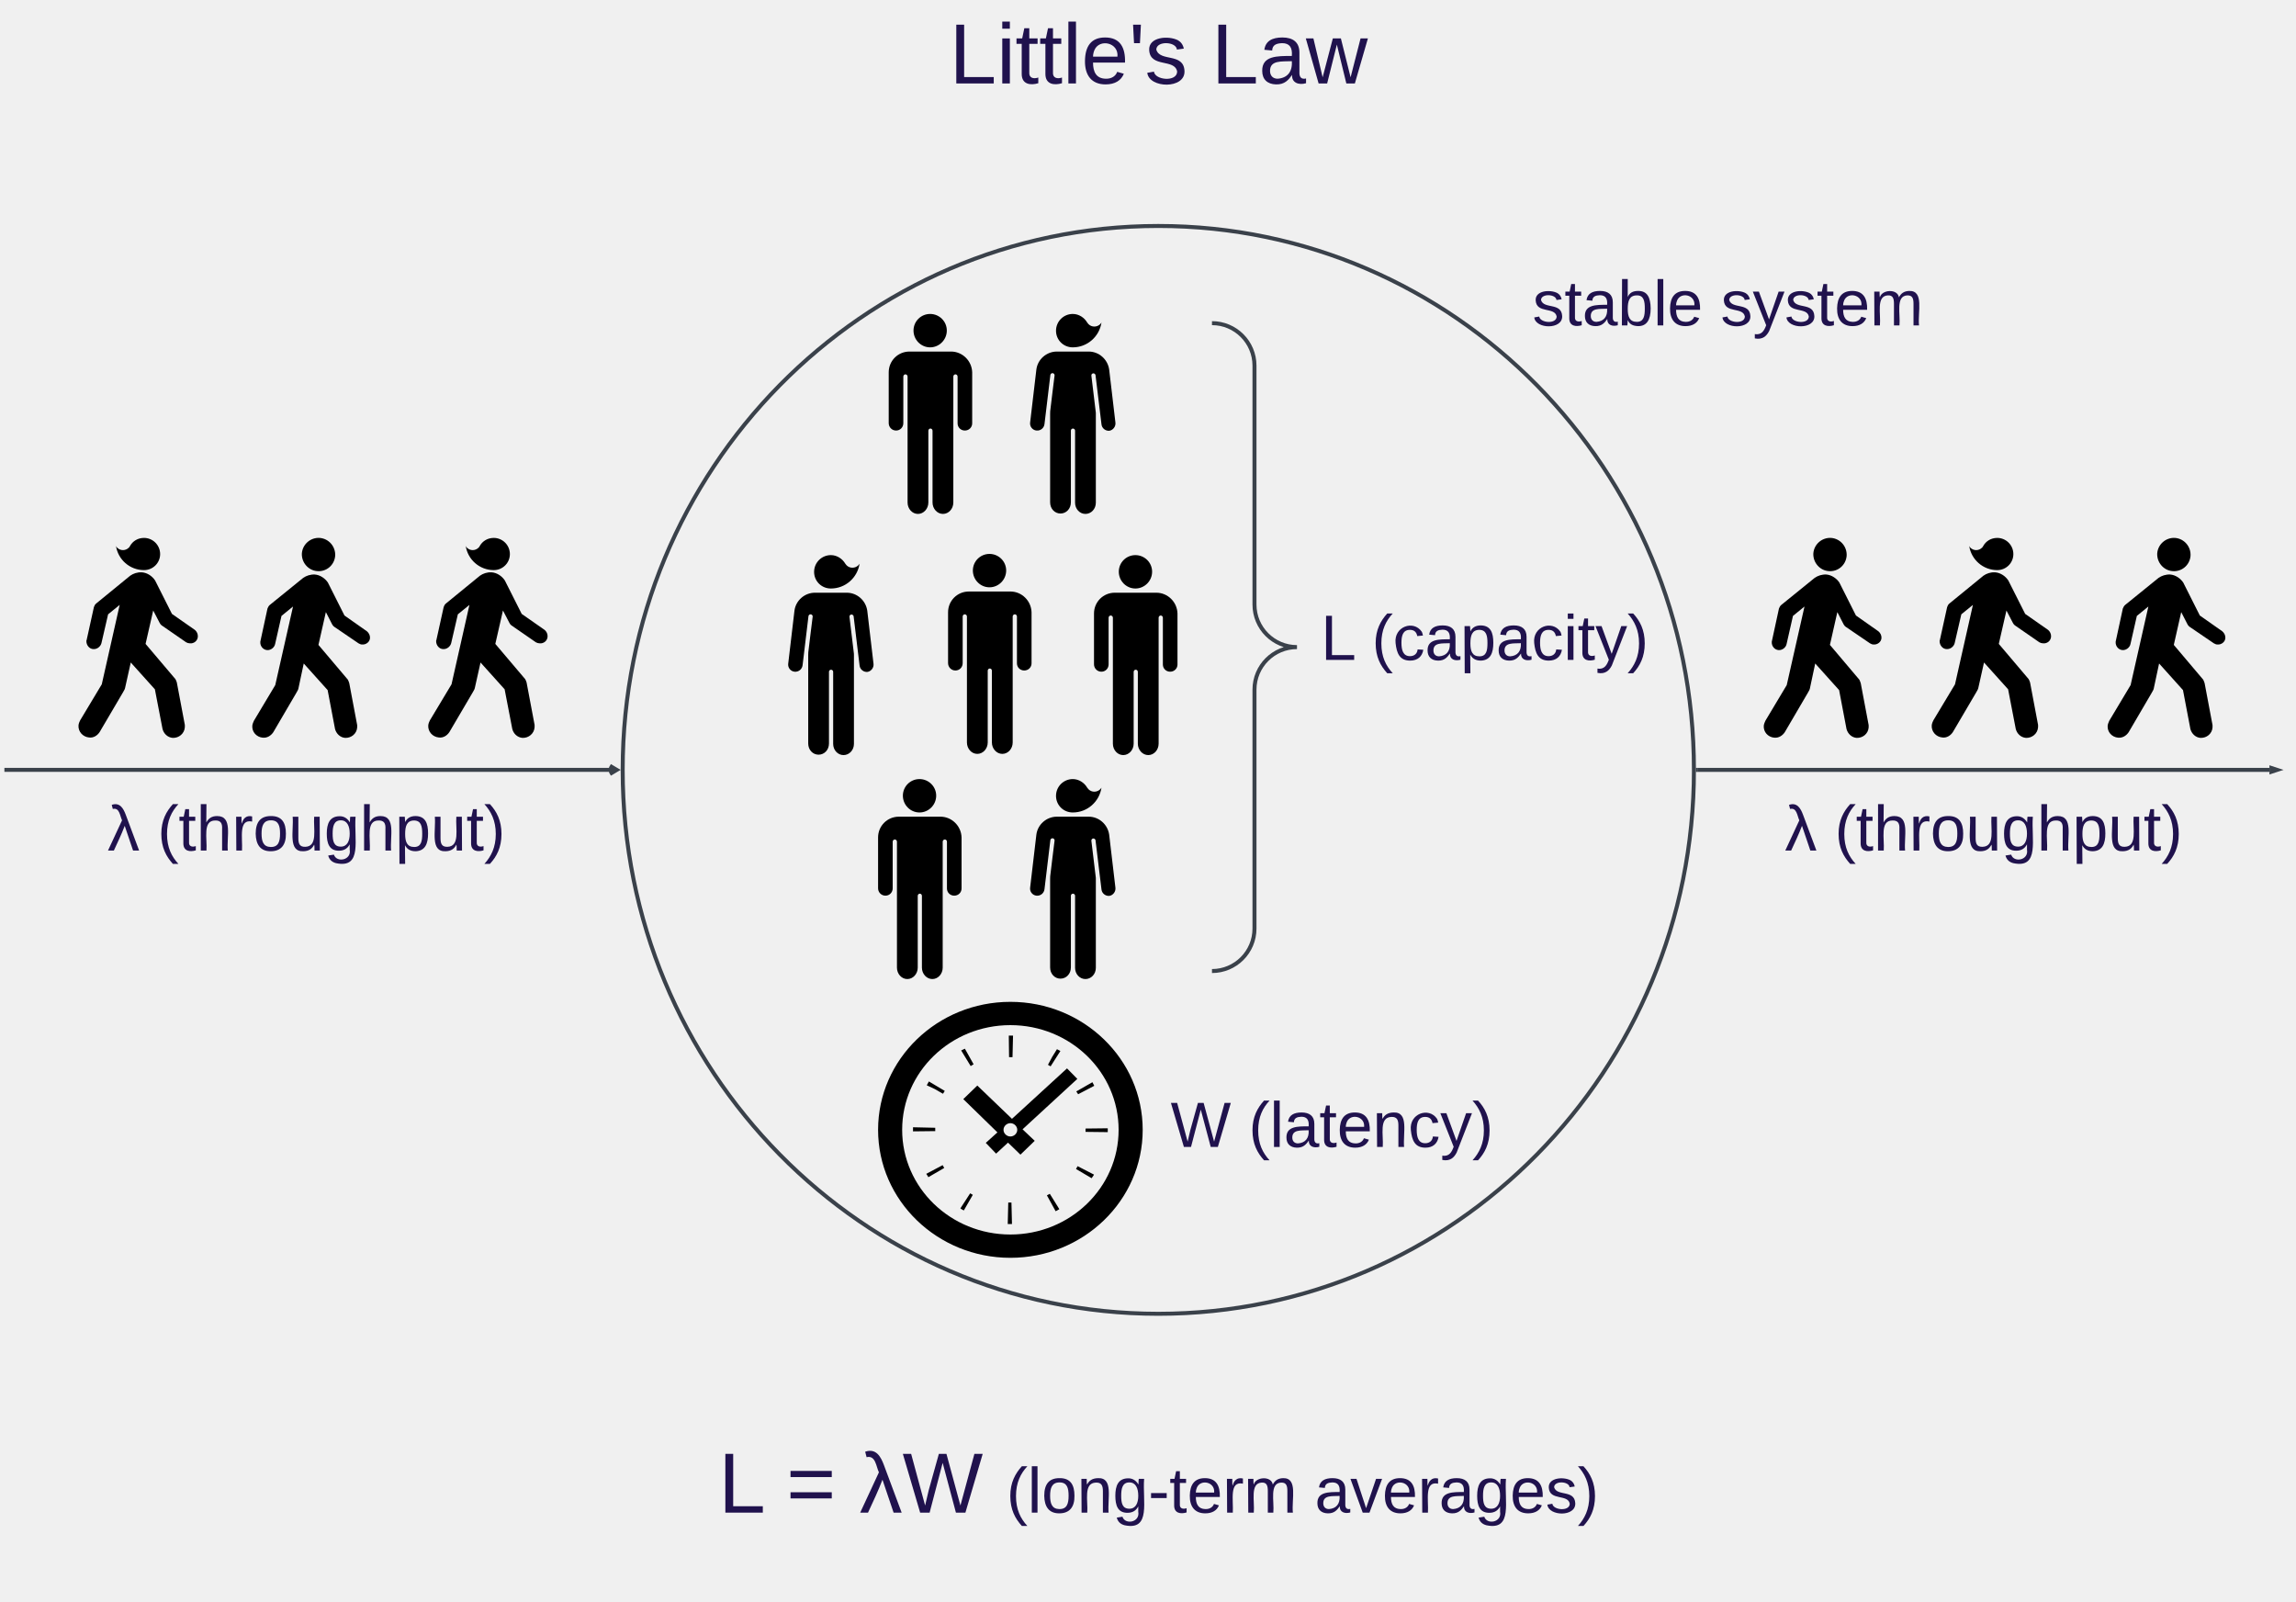
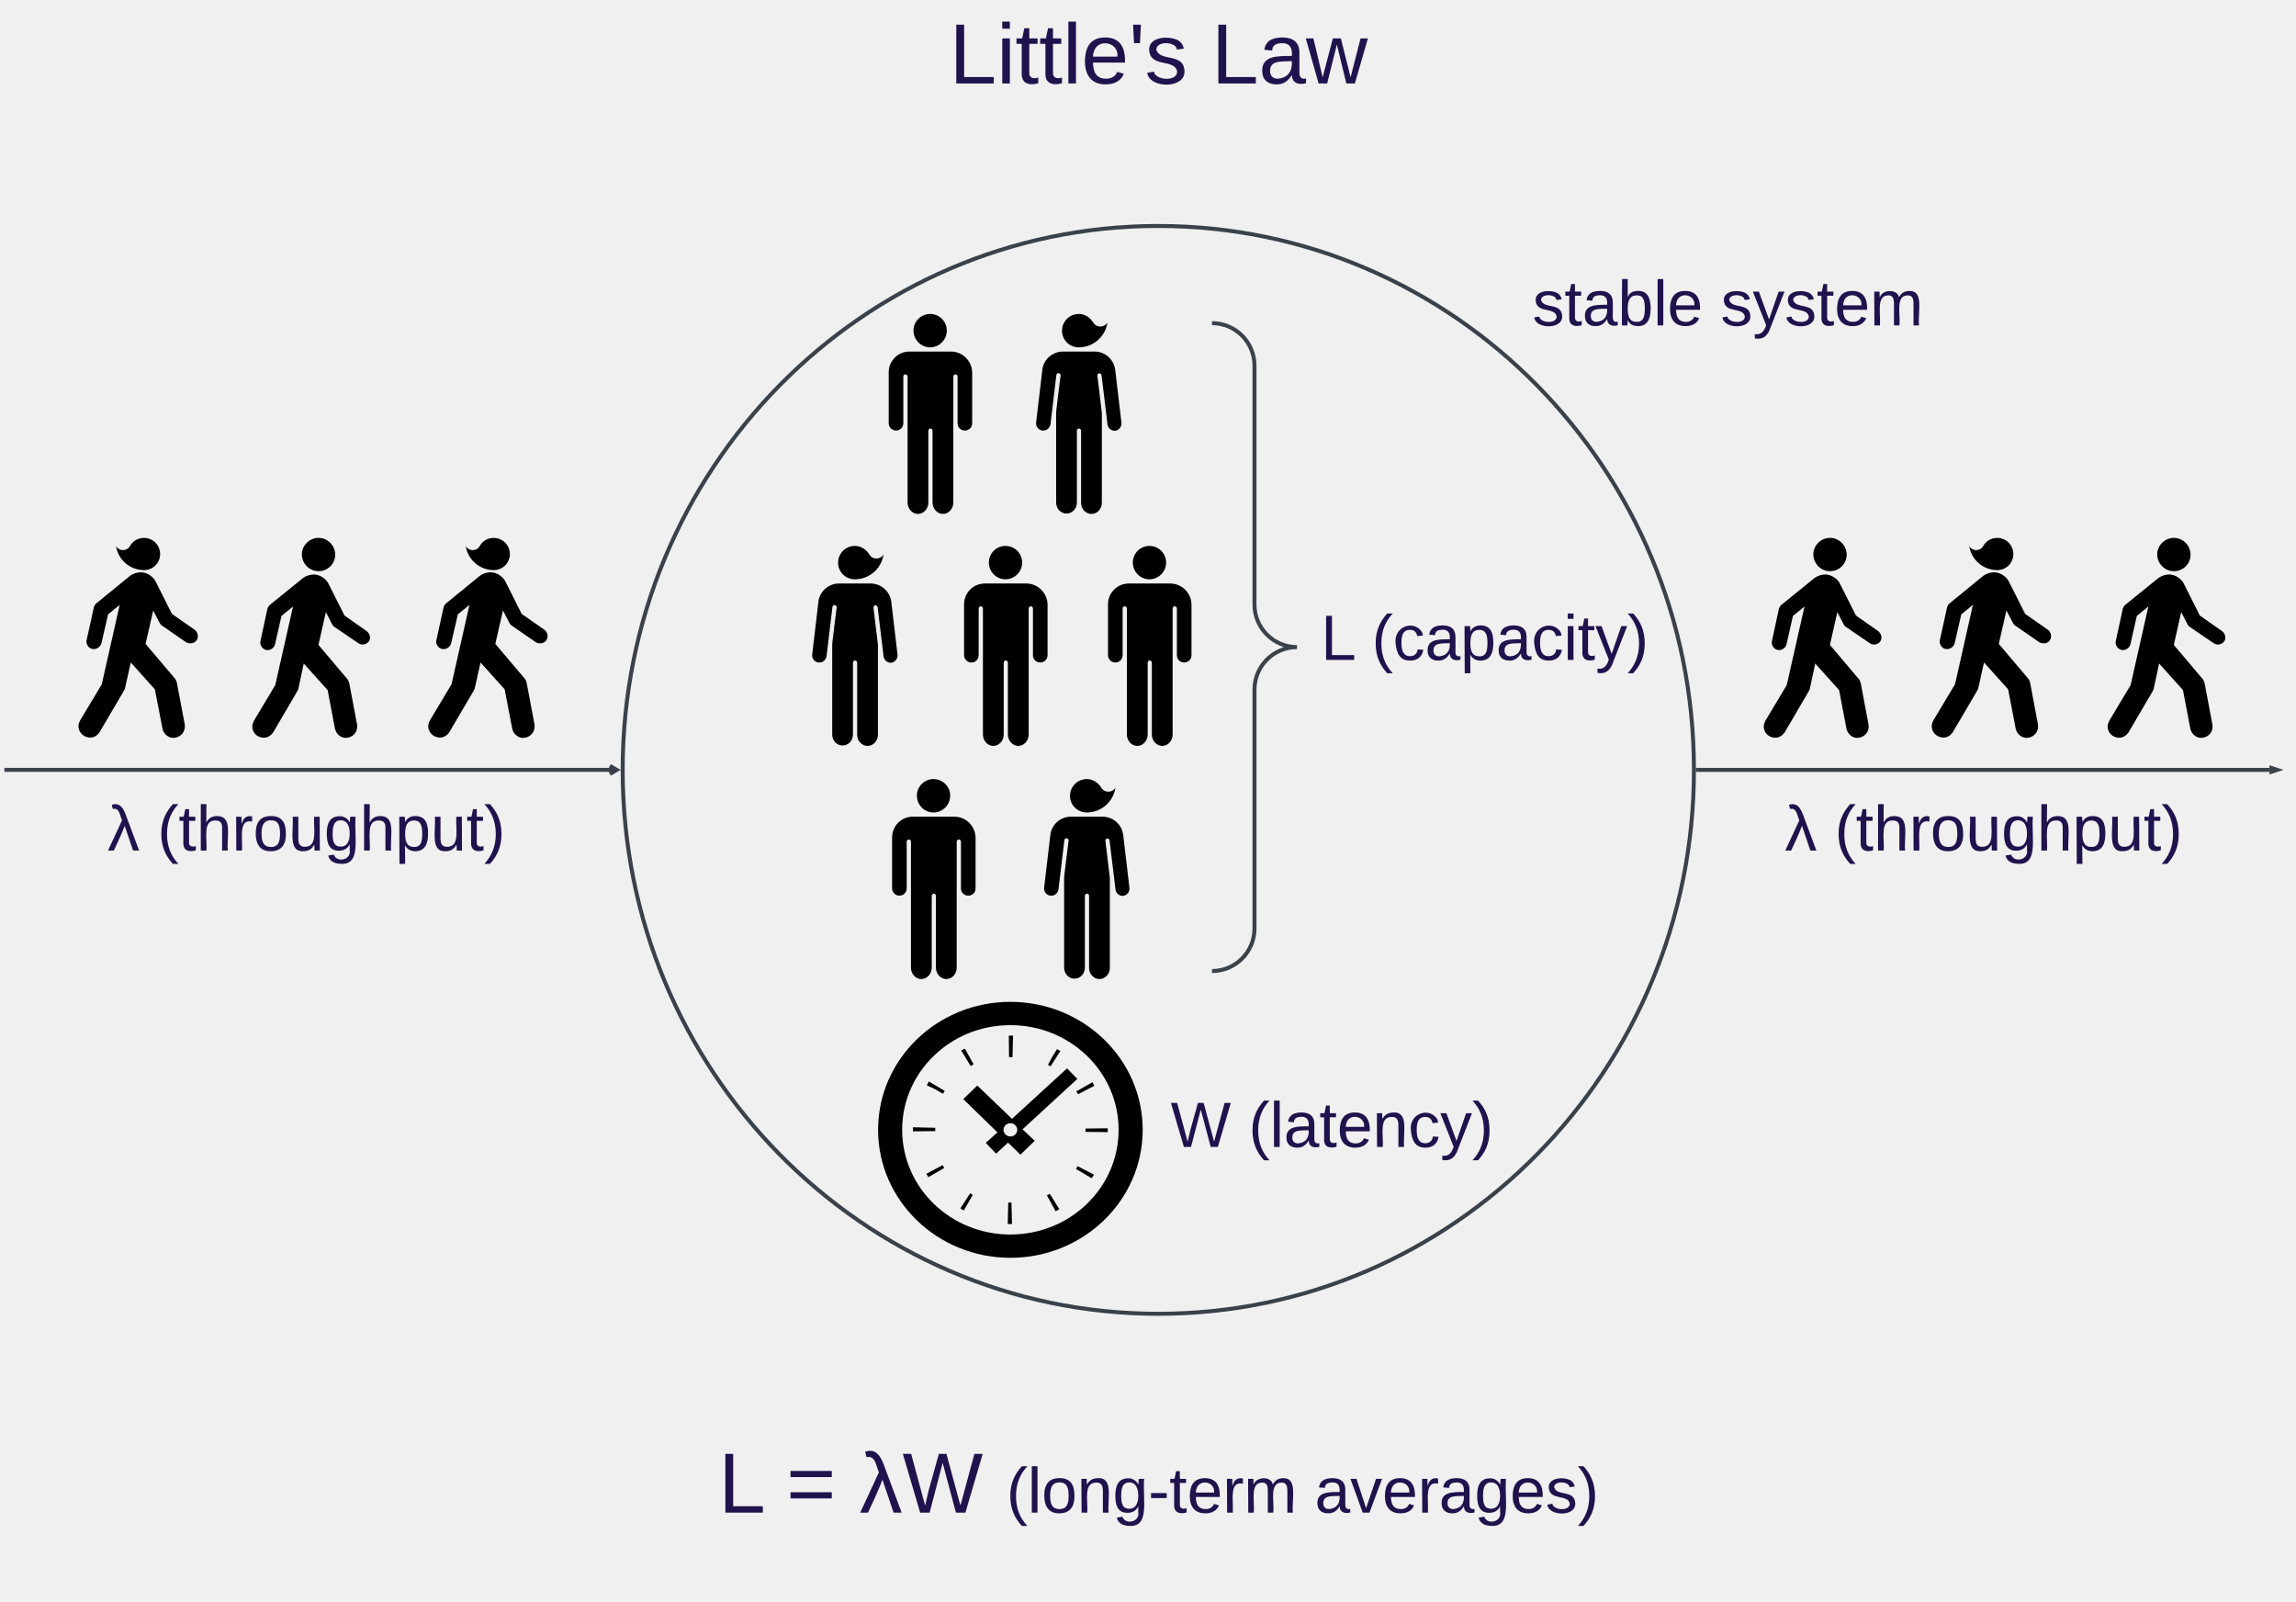
<svg xmlns="http://www.w3.org/2000/svg" xmlns:ns1="lucid" xmlns:xlink="http://www.w3.org/1999/xlink" width="5742" height="4004">
  <g transform="translate(67051 48565)" ns1:page-tab-id="0_0">
    <path d="M-62814.66-46640c0 750.72-600.1 1360-1339.55 1360-739.44 0-1339.56-609.28-1339.56-1360s600.12-1360 1339.55-1360c739.42 0 1339.54 609.28 1339.54 1360z" stroke="#3a414a" stroke-width="10" fill-opacity="0" />
-     <path d="M-64576.45-47180c22.97 0 41.76 18.5 41.76 41.5s-18.78 42-41.75 42c-22.96 0-41.54-19-41.54-42s18.6-41.5 41.55-41.5zm52.4 94H-64628c-28.83 0-52 23-52 52v127c0 10 7.93 18.5 18.37 18.5 10.23 0 18.17-8 18.17-18.5v-116.5c0-3 2.5-5.5 5.2-5.5 2.94 0 5.44 2.5 5.44 5.5v315c0 15.5 11.5 28.5 25.9 28.5 14.4 0 26.1-13 26.1-28.5v-179.5c0-3 2.28-5.5 5.2-5.5 2.93 0 5.23 2.5 5.23 5.5v179.5c0 15.5 11.7 28.5 26.1 28.5 14.4 0 25.9-13 25.9-28.5v-315c0-3 2.5-5.5 5.42-5.5 2.7 0 5.22 2.5 5.22 5.5v117c0 10 7.93 18 18.16 18 10.44 0 18.37-8 18.37-18v-127.5c-.83-29-24.63-52-52.82-52zM-64724.9-47780c22.97 0 41.76 18.5 41.76 41.5s-18.8 42-41.75 42c-22.96 0-41.54-19-41.54-42s18.58-41.5 41.55-41.5zm52.4 94h-103.96c-28.8 0-51.98 23-51.98 52v127c0 10 7.93 18.5 18.37 18.5 10.23 0 18.16-8 18.16-18.5v-116.5c0-3 2.5-5.5 5.2-5.5 2.93 0 5.44 2.5 5.44 5.5v315c0 15.5 11.48 28.5 25.9 28.5 14.4 0 26.08-13 26.08-28.5v-179.5c0-3 2.3-5.5 5.22-5.5 2.93 0 5.22 2.5 5.22 5.5v179.5c0 15.5 11.7 28.5 26.1 28.5 14.4 0 25.9-13 25.9-28.5v-315c0-3 2.5-5.5 5.4-5.5 2.73 0 5.23 2.5 5.23 5.5v117c0 10 7.93 18 18.16 18 10.44 0 18.37-8 18.37-18v-127.5c-.83-29-24.64-52-52.82-52zM-64211.47-47177c22.96 0 41.75 18.5 41.75 41.5s-18.8 42-41.75 42c-22.97 0-41.55-19-41.55-42s18.58-41.5 41.55-41.5zm52.4 94h-103.97c-28.8 0-52 23-52 52v127c0 10 7.95 18.5 18.4 18.5 10.22 0 18.15-8 18.15-18.5v-116.5c0-3 2.5-5.5 5.23-5.5 2.92 0 5.43 2.5 5.43 5.5v315c0 15.5 11.48 28.5 25.88 28.5 14.4 0 26.1-13 26.1-28.5v-179.5c0-3 2.3-5.5 5.22-5.5s5.22 2.5 5.22 5.5v179.5c0 15.5 11.7 28.5 26.1 28.5 14.4 0 25.88-13 25.88-28.5v-315c0-3 2.5-5.5 5.43-5.5 2.7 0 5.2 2.5 5.2 5.5v117c0 10 7.94 18 18.18 18 10.43 0 18.37-8 18.37-18v-127.5c-.84-29-24.64-52-52.82-52z" stroke="#000" stroke-opacity="0" stroke-width="2.03" />
+     <path d="M-64536.45-47200c22.97 0 41.76 18.5 41.76 41.5s-18.78 42-41.75 42c-22.96 0-41.54-19-41.54-42s18.6-41.5 41.55-41.5zm52.4 94H-64588c-28.83 0-52 23-52 52v127c0 10 7.93 18.5 18.37 18.5 10.23 0 18.17-8 18.17-18.5v-116.5c0-3 2.5-5.5 5.2-5.5 2.94 0 5.44 2.5 5.44 5.5v315c0 15.5 11.5 28.5 25.9 28.5 14.4 0 26.1-13 26.1-28.5v-179.5c0-3 2.28-5.5 5.2-5.5 2.93 0 5.23 2.5 5.23 5.5v179.5c0 15.5 11.7 28.5 26.1 28.5 14.4 0 25.9-13 25.9-28.5v-315c0-3 2.5-5.5 5.42-5.5 2.7 0 5.22 2.5 5.22 5.5v117c0 10 7.93 18 18.16 18 10.44 0 18.37-8 18.37-18v-127.5c-.83-29-24.63-52-52.82-52zM-64724.9-47780c22.97 0 41.76 18.5 41.76 41.5s-18.8 42-41.75 42c-22.96 0-41.54-19-41.54-42s18.58-41.5 41.55-41.5zm52.4 94h-103.96c-28.8 0-51.98 23-51.98 52v127c0 10 7.93 18.5 18.37 18.5 10.23 0 18.16-8 18.16-18.5v-116.5c0-3 2.5-5.5 5.2-5.5 2.93 0 5.44 2.5 5.44 5.5v315c0 15.5 11.48 28.5 25.9 28.5 14.4 0 26.08-13 26.08-28.5v-179.5c0-3 2.3-5.5 5.22-5.5 2.93 0 5.22 2.5 5.22 5.5v179.5c0 15.5 11.7 28.5 26.1 28.5 14.4 0 25.9-13 25.9-28.5v-315c0-3 2.5-5.5 5.4-5.5 2.73 0 5.23 2.5 5.23 5.5v117c0 10 7.93 18 18.16 18 10.44 0 18.37-8 18.37-18v-127.5c-.83-29-24.64-52-52.82-52zM-64176.45-47200c22.97 0 41.76 18.5 41.76 41.5s-18.78 42-41.75 42c-22.96 0-41.54-19-41.54-42s18.6-41.5 41.55-41.5zm52.4 94H-64228c-28.83 0-52 23-52 52v127c0 10 7.93 18.5 18.37 18.5 10.23 0 18.17-8 18.17-18.5v-116.5c0-3 2.5-5.5 5.2-5.5 2.94 0 5.44 2.5 5.44 5.5v315c0 15.5 11.5 28.5 25.9 28.5 14.4 0 26.1-13 26.1-28.5v-179.5c0-3 2.28-5.5 5.2-5.5 2.93 0 5.23 2.5 5.23 5.5v179.5c0 15.5 11.7 28.5 26.1 28.5 14.4 0 25.9-13 25.9-28.5v-315c0-3 2.5-5.5 5.42-5.5 2.7 0 5.22 2.5 5.22 5.5v117c0 10 7.93 18 18.16 18 10.44 0 18.37-8 18.37-18v-127.5c-.83-29-24.63-52-52.82-52z" stroke="#000" stroke-opacity="0" stroke-width="2.03" />
    <path d="M-62804.66-46640h1429.2" stroke="#3a414a" stroke-width="10" fill="none" />
    <path d="M-62804.53-46635h-5.23l.1-4.97-.05-5.03h5.17z" stroke="#3a414a" stroke-width=".05" fill="#3a414a" />
    <path d="M-61356.18-46640l-14.27 4.64v-9.28z" stroke="#3a414a" stroke-width="10" fill="#3a414a" />
    <path d="M-65507.85-46640H-67035M-65525.8-46629.82l17.22-10.18-17.2-10.18M-67034.87-46640h-5.13" stroke="#3a414a" stroke-width="10" fill="none" />
-     <path d="M-64751.47-46617c22.96 0 41.75 18.5 41.75 41.5s-18.8 42-41.75 42c-22.97 0-41.55-19-41.55-42s18.58-41.5 41.55-41.5zm52.4 94h-103.97c-28.8 0-52 23-52 52v127c0 10 7.95 18.5 18.4 18.5 10.22 0 18.15-8 18.15-18.5v-116.5c0-3 2.5-5.5 5.23-5.5 2.92 0 5.43 2.5 5.43 5.5v315c0 15.5 11.48 28.5 25.88 28.5 14.4 0 26.1-13 26.1-28.5v-179.5c0-3 2.3-5.5 5.22-5.5s5.22 2.5 5.22 5.5v179.5c0 15.5 11.7 28.5 26.1 28.5 14.4 0 25.88-13 25.88-28.5v-315c0-3 2.5-5.5 5.43-5.5 2.7 0 5.2 2.5 5.2 5.5v117c0 10 7.94 18 18.18 18 10.43 0 18.37-8 18.37-18v-127.5c-.84-29-24.64-52-52.82-52z" stroke="#000" stroke-opacity="0" stroke-width="2.03" />
+     <path d="M-64716.45-46617c22.97 0 41.76 18.5 41.76 41.5s-18.78 42-41.75 42c-22.96 0-41.54-19-41.54-42s18.6-41.5 41.55-41.5zm52.4 94H-64768c-28.83 0-52 23-52 52v127c0 10 7.93 18.5 18.37 18.5 10.23 0 18.17-8 18.17-18.5v-116.5c0-3 2.5-5.5 5.2-5.5 2.94 0 5.44 2.5 5.44 5.5v315c0 15.5 11.5 28.5 25.9 28.5 14.4 0 26.1-13 26.1-28.5v-179.5c0-3 2.28-5.5 5.2-5.5 2.93 0 5.23 2.5 5.23 5.5v179.5c0 15.5 11.7 28.5 26.1 28.5 14.4 0 25.9-13 25.9-28.5v-315c0-3 2.5-5.5 5.42-5.5 2.7 0 5.22 2.5 5.22 5.5v117c0 10 7.93 18 18.16 18 10.44 0 18.37-8 18.37-18v-127.5c-.83-29-24.63-52-52.82-52z" stroke="#000" stroke-opacity="0" stroke-width="2.03" />
    <path d="M-64020-47751a6 6 0 0 1 6-6h1156.44a6 6 0 0 1 6 6v1608a6 6 0 0 1-6 6H-64014a6 6 0 0 1-6-6z" fill="none" />
    <path d="M-64020-46137c58.7 0 106.3-47.6 106.3-106.3v-597.4c0-58.7 47.6-106.3 106.3-106.3-58.7 0-106.3-47.6-106.3-106.3v-597.4c0-58.7-47.6-106.3-106.3-106.3" stroke="#3a414a" stroke-width="10" fill="none" />
    <use xlink:href="#a" transform="matrix(1,0,0,1,-63792.392,-47752) translate(0 837)" />
    <use xlink:href="#b" transform="matrix(1,0,0,1,-63792.392,-47752) translate(44.44444 837)" />
    <use xlink:href="#c" transform="matrix(1,0,0,1,-63792.392,-47752) translate(172 837)" />
    <path d="M-66874.66-46701a6 6 0 0 1 6-6h1168a6 6 0 0 1 6 6v455a6 6 0 0 1-6 6h-1168a6 6 0 0 1-6-6z" stroke="#000" stroke-opacity="0" stroke-width="10" fill="#fff" fill-opacity="0" />
    <use xlink:href="#d" transform="matrix(1,0,0,1,-66869.657,-46702) translate(87.88889 263.6719)" />
    <use xlink:href="#e" transform="matrix(1,0,0,1,-66869.657,-46702) translate(212.3333 263.6719)" />
    <path d="M-66257.52-47137c22.37 2 42.68-14.5 44.74-38 1.47-22.5-15-43-38.56-45-22.37-1.5-42.68 15-44.74 38.5-1.18 23 16.2 43 38.56 44.5m-35.32 17c7.94-5.5 17.95-9 29.14-8.5 13.54 1 25.9 10 32.67 20l41.5 82.5 56.22 39.5c4.7 4 7.94 10 7.65 16.5-.3 10-10 17.5-20.3 16.5-2.66 0-5.9-1.5-8.55-3l-60.93-41.5c-1.77-1.5-3.83-3.5-4.7-5.5l-15.9-31-18.55 82 73.6 87c1.46 3 2.64 6 3.52 9l19.72 104.5v6c-1.17 15.5-14.42 26.5-30.02 26-12.66-1-22.08-10.5-25.3-22l-18.56-97.5-59.75-66.5-13.54 63.5c-.6 3-4.72 9-5.9 11.5l-56.8 97c-5.9 8.5-15.02 14.5-26.2 13.5-15.9-1.5-27.38-14.5-26.2-30 .6-5 2.65-9 4.12-12.5l53.28-89 44.44-196.5-28.84 23.5-15.9 70c-1.47 8.5-10.3 16-19.72 15.5-10.3-.5-17.95-10-17.36-20 0-.5 0-2 .3-2.5l17.65-81.5c1.47-3.5 2.94-6.5 5.9-9l83.3-67.5zM-62477.52-47137c22.37 2 42.68-14.5 44.74-38 1.47-22.5-15-43-38.56-45-22.37-1.5-42.68 15-44.74 38.5-1.18 23 16.2 43 38.56 44.5m-35.32 17c7.94-5.5 17.95-9 29.14-8.5 13.54 1 25.9 10 32.67 20l41.5 82.5 56.22 39.5c4.7 4 7.94 10 7.65 16.5-.3 10-10 17.5-20.3 16.5-2.66 0-5.9-1.5-8.55-3l-60.93-41.5c-1.76-1.5-3.82-3.5-4.7-5.5l-15.9-31-18.55 82 73.6 87c1.46 3 2.64 6 3.52 9l19.72 104.5v6c-1.17 15.5-14.42 26.5-30.02 26-12.66-1-22.08-10.5-25.3-22l-18.56-97.5-59.75-66.5-13.54 63.5c-.6 3-4.72 9-5.9 11.5l-56.8 97c-5.9 8.5-15.02 14.5-26.2 13.5-15.9-1.5-27.38-14.5-26.2-30 .6-5 2.65-9 4.12-12.5l53.28-89 44.44-196.5-28.84 23.5-15.9 70c-1.47 8.5-10.3 16-19.72 15.5-10.3-.5-17.95-10-17.36-20 0-.5 0-2 .3-2.5l17.65-81.5c1.47-3.5 2.94-6.5 5.9-9l83.3-67.5zM-61617.52-47137c22.37 2 42.68-14.5 44.74-38 1.47-22.5-15-43-38.56-45-22.37-1.5-42.68 15-44.74 38.5-1.18 23 16.2 43 38.56 44.5m-35.32 17c7.94-5.5 17.95-9 29.14-8.5 13.54 1 25.9 10 32.67 20l41.5 82.5 56.22 39.5c4.7 4 7.94 10 7.65 16.5-.3 10-10 17.5-20.3 16.5-2.66 0-5.9-1.5-8.55-3l-60.93-41.5c-1.76-1.5-3.82-3.5-4.7-5.5l-15.9-31-18.55 82 73.6 87c1.46 3 2.64 6 3.52 9l19.72 104.5v6c-1.17 15.5-14.42 26.5-30.02 26-12.66-1-22.08-10.5-25.3-22l-18.56-97.5-59.75-66.5-13.54 63.5c-.6 3-4.72 9-5.9 11.5l-56.8 97c-5.9 8.5-15.02 14.5-26.2 13.5-15.9-1.5-27.38-14.5-26.2-30 .6-5 2.65-9 4.12-12.5l53.28-89 44.44-196.5-28.84 23.5-15.9 70c-1.47 8.5-10.3 16-19.72 15.5-10.3-.5-17.95-10-17.36-20 0-.5 0-2 .3-2.5l17.65-81.5c1.47-3.5 2.94-6.5 5.9-9l83.3-67.5z" stroke="#000" stroke-opacity="0" stroke-width="2.02" />
    <path d="M-66725.43-47125.5c7.76-5.5 17.9-9 28.95-8.5 14.33 1 26.57 10 33.43 20.5l42.08 83.5 57.3 40c4.78 4 7.76 10 7.47 16.5-.3 10.5-9.85 18.5-20.6 17-2.68 0-5.97-1-8.65-2.5l-61.48-42.5c-1.8-1.5-3.6-3.5-4.78-6l-16.13-31-19.1 83.5 74.62 88c1.48 2.5 2.67 5.5 3.57 8.5l20 106v6c-1.2 16-14.93 27-30.15 26.5-12.83-1-22.68-10.5-25.67-22.5l-19.1-99-60.3-67-14.3 64c-.3 3-4.8 9.5-5.68 11.5l-57.9 98.5c-5.67 8.5-15.22 15-26.26 13.5-16.1-1.5-27.75-15-26.56-30.5.6-5 2.4-9 4.18-12.5l54.02-90 44.77-198.5-28.94 23.5-16.42 71c-1.5 8.5-10.14 16.5-20 16-10.14 0-18.2-9.5-17.9-20.5 0 0 0-1.5.6-2l18.2-82.5c1.2-3.5 2.7-6.5 5.67-9l85.07-69.5zM-66760.94-47200c5.07 34 34.32 60.5 70.13 60.5 22.38 0 40.3-18 40.3-40 0-22.5-18.22-40.5-40.3-40.5-15.53 0-28.36 8-35.22 20.5-.6 1.5-1.8 3-3 4-8.05 8-20.88 8-28.94 0-1.5-1.5-2.4-3-2.98-4.5zM-62090.77-47125.5c7.76-5.5 17.9-9 28.95-8.5 14.33 1 26.56 10 33.43 20.5l42.1 83.5 57.3 40c4.77 4 7.75 10 7.45 16.5-.3 10.5-9.84 18.5-20.6 17-2.68 0-5.96-1-8.64-2.5l-61.48-42.5c-1.8-1.5-3.58-3.5-4.77-6l-16.12-31-19.1 83.5 74.6 88c1.5 2.5 2.7 5.5 3.6 8.5l20 106v6c-1.2 16-14.93 27-30.15 26.5-12.83-1-22.68-10.5-25.67-22.5l-19.1-99-60.28-67-14.32 64c-.3 3-4.78 9.5-5.67 11.5l-57.9 98.5c-5.67 8.5-15.22 15-26.27 13.5-16.1-1.5-27.75-15-26.56-30.5.6-5 2.4-9 4.18-12.5l54.02-90 44.77-198.5-28.95 23.5-16.42 71c-1.5 8.5-10.15 16.5-20 16-10.14 0-18.2-9.5-17.9-20.5 0 0 0-1.5.6-2l18.2-82.5c1.2-3.5 2.7-6.5 5.67-9l85.06-69.5zM-62126.3-47200c5.1 34 34.34 60.5 70.15 60.5 22.4 0 40.3-18 40.3-40 0-22.5-18.2-40.5-40.3-40.5-15.52 0-28.35 8-35.22 20.5-.6 1.5-1.8 3-2.98 4-8.06 8-20.9 8-28.95 0-1.5-1.5-2.4-3-3-4.5z" stroke="#000" stroke-opacity="0" stroke-width="3.95" />
-     <path d="M-64299.54-47754.5c-8.12 8-21.37 8-29.28 0-1.3-1.5-2.35-3-3.2-4-7.28-12.5-20.96-21.5-36.13-21.5-22.87 0-41.9 18.5-41.9 42 0 23 18.4 41.5 41.9 41.5 36.55 0 66.47-27 71.82-62-.86 1.5-2.14 2.5-3.2 4zm38.05 246l-15.6-132.5c-3.63-25.5-25.43-45-51.3-45h-79.5c-25.87 0-48.1 19.5-51.3 45l-15.6 132.5c-1.3 10 5.97 19 15.8 20 10.05 1 18.82-6 20.1-16l14.75-123c.42-2.5 2.56-4.5 5.34-4.5 2.77 0 5.12 2.5 5.12 5v1s-10.9 87-10.9 89c-.2 2.5-.2 4.5-.2 6.5v221.5c0 16 11.53 28 25.85 28 14.53 0 26.07-12 26.07-28v-179.5c0-2.5 2.36-5 5.14-5 2.77 0 5.34 2.5 5.34 5v180.5c0 15.5 11.54 28 25.86 28 14.54 0 26.08-12.5 26.08-28v-222c0-2 0-4.5-.43-6.5s-10.7-89-10.7-89v-1c0-3 2.37-5 5.14-5 2.36 0 4.5 2 5.13 4l14.97 123.5c1.07 10 10.26 17 19.88 16 8.97-1.5 16.24-10.5 14.96-20.5zM-64299.54-46591.5c-8.12 8-21.37 8-29.28 0-1.3-1.5-2.35-3-3.2-4-7.28-12.5-20.96-21.5-36.13-21.5-22.87 0-41.9 18.5-41.9 42 0 23 18.4 41.5 41.9 41.5 36.55 0 66.47-27 71.82-62-.86 1.5-2.14 2.5-3.2 4zm38.05 246l-15.6-132.5c-3.63-25.5-25.43-45-51.3-45h-79.5c-25.87 0-48.1 19.5-51.3 45l-15.6 132.5c-1.3 10 5.97 19 15.8 20 10.05 1 18.82-6 20.1-16l14.75-123c.42-2.5 2.56-4.5 5.34-4.5 2.77 0 5.12 2.5 5.12 5v1s-10.9 87-10.9 89c-.2 2.5-.2 4.5-.2 6.5v221.5c0 16 11.53 28 25.85 28 14.53 0 26.07-12 26.07-28v-179.5c0-2.5 2.36-5 5.14-5 2.77 0 5.34 2.5 5.34 5v180.5c0 15.5 11.54 28 25.86 28 14.54 0 26.08-12.5 26.08-28v-222c0-2 0-4.5-.43-6.5s-10.7-89-10.7-89v-1c0-3 2.37-5 5.14-5 2.36 0 4.5 2 5.13 4l14.97 123.5c1.07 10 10.26 17 19.88 16 8.97-1.5 16.24-10.5 14.96-20.5zM-64904.5-47151.5c-8.14 8-21.4 8-29.3 0-1.28-1.5-2.35-3-3.2-4-7.27-12.5-20.95-21.5-36.13-21.5-22.87 0-41.9 18.5-41.9 42 0 23 18.4 41.5 41.9 41.5 36.55 0 66.48-27 71.82-62-.86 1.5-2.14 2.5-3.2 4zm38.03 246l-15.6-132.5c-3.63-25.5-25.44-45-51.3-45h-79.5c-25.88 0-48.1 19.5-51.3 45l-15.62 132.5c-1.27 10 6 19 15.83 20 10.05 1 18.8-6 20.1-16l14.74-123c.43-2.5 2.57-4.5 5.35-4.5 2.77 0 5.13 2.5 5.13 5v1s-10.9 87-10.9 89c-.22 2.5-.22 4.5-.22 6.5v221.5c0 16 11.54 28 25.86 28 14.53 0 26.07-12 26.07-28v-179.5c0-2.5 2.35-5 5.13-5s5.34 2.5 5.34 5v180.5c0 15.5 11.55 28 25.87 28 14.54 0 26.08-12.5 26.08-28v-222c0-2 0-4.5-.42-6.5-.43-2-10.7-89-10.7-89v-1c0-3 2.36-5 5.14-5 2.35 0 4.5 2 5.13 4l14.96 123.5c1.06 10 10.25 17 19.87 16 8.98-1.5 16.25-10.5 14.96-20.5z" stroke="#000" stroke-opacity="0" stroke-width="2" />
+     <path d="M-64284.5-47754.5c-8.14 8-21.4 8-29.3 0-1.28-1.5-2.35-3-3.2-4-7.27-12.5-20.95-21.5-36.13-21.5-22.87 0-41.9 18.5-41.9 42 0 23 18.4 41.5 41.9 41.5 36.55 0 66.48-27 71.82-62-.86 1.5-2.14 2.5-3.2 4zm38.03 246l-15.6-132.5c-3.63-25.5-25.44-45-51.3-45h-79.5c-25.88 0-48.1 19.5-51.3 45l-15.62 132.5c-1.27 10 6 19 15.83 20 10.05 1 18.8-6 20.1-16l14.74-123c.43-2.5 2.57-4.5 5.35-4.5 2.77 0 5.13 2.5 5.13 5v1s-10.9 87-10.9 89c-.22 2.5-.22 4.5-.22 6.5v221.5c0 16 11.54 28 25.86 28 14.53 0 26.07-12 26.07-28v-179.5c0-2.5 2.35-5 5.13-5s5.34 2.5 5.34 5v180.5c0 15.5 11.55 28 25.87 28 14.54 0 26.08-12.5 26.08-28v-222c0-2 0-4.5-.42-6.5-.43-2-10.7-89-10.7-89v-1c0-3 2.36-5 5.14-5 2.35 0 4.5 2 5.13 4l14.96 123.5c1.06 10 10.25 17 19.87 16 8.98-1.5 16.25-10.5 14.96-20.5zM-64264.5-46591.5c-8.14 8-21.4 8-29.3 0-1.28-1.5-2.35-3-3.2-4-7.27-12.5-20.95-21.5-36.13-21.5-22.87 0-41.9 18.5-41.9 42 0 23 18.4 41.5 41.9 41.5 36.55 0 66.48-27 71.82-62-.86 1.5-2.14 2.5-3.2 4zm38.03 246l-15.6-132.5c-3.63-25.5-25.44-45-51.3-45h-79.5c-25.88 0-48.1 19.5-51.3 45l-15.62 132.5c-1.27 10 6 19 15.83 20 10.05 1 18.8-6 20.1-16l14.74-123c.43-2.5 2.57-4.5 5.35-4.5 2.77 0 5.13 2.5 5.13 5v1s-10.9 87-10.9 89c-.22 2.5-.22 4.5-.22 6.5v221.5c0 16 11.54 28 25.86 28 14.53 0 26.07-12 26.07-28v-179.5c0-2.5 2.35-5 5.13-5s5.34 2.5 5.34 5v180.5c0 15.5 11.55 28 25.87 28 14.54 0 26.08-12.5 26.08-28v-222c0-2 0-4.5-.42-6.5-.43-2-10.7-89-10.7-89v-1c0-3 2.36-5 5.14-5 2.35 0 4.5 2 5.13 4l14.96 123.5c1.06 10 10.25 17 19.87 16 8.98-1.5 16.25-10.5 14.96-20.5zM-64844.5-47174.5c-8.14 8-21.4 8-29.3 0-1.28-1.5-2.35-3-3.2-4-7.27-12.5-20.95-21.5-36.13-21.5-22.87 0-41.9 18.5-41.9 42 0 23 18.4 41.5 41.9 41.5 36.55 0 66.48-27 71.82-62-.86 1.5-2.14 2.5-3.2 4zm38.03 246l-15.6-132.5c-3.63-25.5-25.44-45-51.3-45h-79.5c-25.88 0-48.1 19.5-51.3 45l-15.62 132.5c-1.27 10 6 19 15.83 20 10.05 1 18.8-6 20.1-16l14.74-123c.43-2.5 2.57-4.5 5.35-4.5 2.77 0 5.13 2.5 5.13 5v1s-10.9 87-10.9 89c-.22 2.5-.22 4.5-.22 6.5v221.5c0 16 11.54 28 25.86 28 14.53 0 26.07-12 26.07-28v-179.5c0-2.5 2.35-5 5.13-5s5.34 2.5 5.34 5v180.5c0 15.5 11.55 28 25.87 28 14.54 0 26.08-12.5 26.08-28v-222c0-2 0-4.5-.42-6.5-.43-2-10.7-89-10.7-89v-1c0-3 2.36-5 5.14-5 2.35 0 4.5 2 5.13 4l14.96 123.5c1.06 10 10.25 17 19.87 16 8.98-1.5 16.25-10.5 14.96-20.5z" stroke="#000" stroke-opacity="0" stroke-width="2" />
    <path d="M-65850.77-47125.5c7.76-5.5 17.9-9 28.95-8.5 14.33 1 26.56 10 33.43 20.5l42.1 83.5 57.3 40c4.77 4 7.75 10 7.45 16.5-.3 10.5-9.85 18.5-20.6 17-2.68 0-5.96-1-8.65-2.5l-61.48-42.5c-1.8-1.5-3.58-3.5-4.77-6l-16.12-31-19.1 83.5 74.6 88c1.5 2.5 2.7 5.5 3.6 8.5l20 106v6c-1.2 16-14.93 27-30.15 26.5-12.83-1-22.68-10.5-25.67-22.5l-19.1-99-60.28-67-14.32 64c-.3 3-4.78 9.5-5.67 11.5l-57.9 98.5c-5.67 8.5-15.23 15-26.27 13.5-16.1-1.5-27.75-15-26.56-30.5.6-5 2.4-9 4.18-12.5l54.02-90 44.77-198.5-28.95 23.5-16.42 71c-1.5 8.5-10.15 16.5-20 16-10.14 0-18.2-9.5-17.9-20.5 0 0 0-1.5.6-2l18.2-82.5c1.2-3.5 2.7-6.5 5.67-9l85.06-69.5zM-65886.3-47200c5.1 34 34.34 60.5 70.15 60.5 22.38 0 40.3-18 40.3-40 0-22.5-18.2-40.5-40.3-40.5-15.52 0-28.35 8-35.22 20.5-.6 1.5-1.8 3-2.98 4-8.06 8-20.9 8-28.95 0-1.5-1.5-2.4-3-3-4.5z" stroke="#000" stroke-opacity="0" stroke-width="3.95" />
    <path d="M-64220-45874a6 6 0 0 1 6-6h988a6 6 0 0 1 6 6v288a6 6 0 0 1-6 6h-988a6 6 0 0 1-6-6z" stroke="#000" stroke-opacity="0" stroke-width="10" fill="#fff" fill-opacity="0" />
    <use xlink:href="#f" transform="matrix(1,0,0,1,-64215,-45875) translate(91.44444 177.8438)" />
    <use xlink:href="#g" transform="matrix(1,0,0,1,-64215,-45875) translate(286.5556 177.8438)" />
    <path d="M-62680-46701a6 6 0 0 1 6-6h1168a6 6 0 0 1 6 6v455a6 6 0 0 1-6 6h-1168a6 6 0 0 1-6-6z" stroke="#000" stroke-opacity="0" stroke-width="10" fill="#fff" fill-opacity="0" />
    <use xlink:href="#d" transform="matrix(1,0,0,1,-62675,-46702) translate(87.88889 263.6719)" />
    <use xlink:href="#e" transform="matrix(1,0,0,1,-62675,-46702) translate(212.3333 263.6719)" />
    <path d="M-64732.6-45852.64l-.66 1.28 20.5 9.6 19.86 11.52.67-.64c1.32-2.56 2.64-4.48 3.97-6.4l-39.7-23.68c-1.33 2.56-3.32 5.76-4.64 8.32zM-64712.1-45740v-5.12l-55.58-1.28v10.24l55.6-.64v-3.2zM-64734.6-45629.92c2 2.56 3.98 5.76 5.3 8.32l39.7-23.04c-1.3-1.92-2.64-4.48-3.96-7.04l-41.03 21.76zM-64354.74-45828.96l40.36-21.12c-1.32-3.2-3.3-5.76-4.63-8.96l-40.37 23.04c1.98 2.56 3.3 5.12 4.63 7.04zM-64524.15-45921.76h5.3l1.32-53.76h-10.59l.66 53.76h3.3zM-64616.13-45903.84l-21.84-39.04c-3.3 1.28-5.96 3.2-9.27 4.48l23.83 39.04c2.63-1.92 5.28-3.2 7.27-4.48zM-64399.08-45937.12c-2.65-1.28-5.96-3.2-8.6-4.48l-11.9 19.2-10.6 19.84c1.98 1.28 4.63 2.56 6.62 3.84l24.48-38.4zM-64432.83-45576.16l21.84 39.68c3.32-1.92 6.63-3.2 9.27-5.12l-23.82-38.4c-2 1.28-4.63 2.56-7.28 3.84zM-64360.04-45642.08l39.05 23.04c2-2.56 3.98-5.76 5.3-7.68l.66-1.28-41.03-21.12c-1.32 1.92-2.64 4.48-3.97 7.04zM-64649.22-45543.52c2.65 1.92 5.95 3.84 8.6 5.12l22.5-39.04c-1.98-1.28-4.63-2.56-6.62-3.84l-24.48 37.76zM-64280.63-45743.84l-55.58.64v8.32l55.57.64v-9.6zM-64524.15-45558.24h-5.3l-1.32 53.76h10.59l-1.32-53.76h-2.65z" stroke="#000" stroke-opacity="0" stroke-width=".98" />
    <path d="M-64524.15-46060c-182.64 0-330.88 143.36-330.88 320s148.24 320 330.88 320 330.88-143.36 330.88-320-148.24-320-330.88-320zm0 581.76c-149.56 0-270.66-117.12-270.66-261.76s121.1-261.76 270.65-261.76c149.56 0 270.66 117.12 270.66 261.76s-121.1 261.76-270.65 261.76z" stroke="#000" stroke-opacity="0" stroke-width=".98" />
    <path d="M-64356.73-45867.36l-25.8-26.24-137.65 126.08-86.7-83.2-35.06 33.92 85.36 83.2-29.1 26.24 25.8 26.88 29.77-27.52 31.1 30.08 35.73-34.56-30.44-28.8 136.97-126.08zm-167.42 144c-9.26 0-17.2-7.68-17.2-16.64s7.93-16.64 17.2-16.64c9.26 0 17.2 7.68 17.2 16.64s-7.94 16.64-17.2 16.64z" stroke="#000" stroke-opacity="0" stroke-width=".98" />
    <path d="M-65693.76-45054a6 6 0 0 1 6-6h3068a6 6 0 0 1 6 6v462a6 6 0 0 1-6 6h-3068a6 6 0 0 1-6-6z" stroke="#000" stroke-opacity="0" stroke-width="10" fill="#fff" fill-opacity="0" />
    <use xlink:href="#h" transform="matrix(1,0,0,1,-65688.755,-45055) translate(434.037 272.1667)" />
    <use xlink:href="#i" transform="matrix(1,0,0,1,-65688.755,-45055) translate(604.1111 272.1667)" />
    <use xlink:href="#j" transform="matrix(1,0,0,1,-65688.755,-45055) translate(787.8148 272.1667)" />
    <use xlink:href="#k" transform="matrix(1,0,0,1,-65688.755,-45055) translate(1154.63 272.1667)" />
    <use xlink:href="#l" transform="matrix(1,0,0,1,-65688.755,-45055) translate(1925.741 272.1667)" />
    <path d="M-64744.2-48534a6 6 0 0 1 6-6h1168a6 6 0 0 1 6 6v254a6 6 0 0 1-6 6h-1168a6 6 0 0 1-6-6z" stroke="#000" stroke-opacity="0" stroke-width="10" fill="#fff" fill-opacity="0" />
    <g>
      <use xlink:href="#m" transform="matrix(1,0,0,1,-64739.206,-48535) translate(62.03704 178.6667)" />
      <use xlink:href="#n" transform="matrix(1,0,0,1,-64739.206,-48535) translate(717.4444 178.6667)" />
    </g>
    <path d="M-63320-48014a6 6 0 0 1 6-6h1168a6 6 0 0 1 6 6v455a6 6 0 0 1-6 6h-1168a6 6 0 0 1-6-6z" stroke="#000" stroke-opacity="0" stroke-width="10" fill="#fff" fill-opacity="0" />
    <g>
      <use xlink:href="#o" transform="matrix(1,0,0,1,-63315,-48015) translate(96.55556 263.6719)" />
      <use xlink:href="#p" transform="matrix(1,0,0,1,-63315,-48015) translate(567.2222 263.6719)" />
    </g>
    <defs>
      <path fill="#20124d" d="M30 0v-248h33v221h125V0H30" id="q" />
      <use transform="matrix(0.4444444,0,0,0.4444444,0,0)" xlink:href="#q" id="b" />
      <path fill="#20124d" d="M87 75C49 33 22-17 22-94c0-76 28-126 65-167h31c-38 41-64 92-64 168S80 34 118 75H87" id="r" />
      <path fill="#20124d" d="M96-169c-40 0-48 33-48 73s9 75 48 75c24 0 41-14 43-38l32 2c-6 37-31 61-74 61-59 0-76-41-82-99-10-93 101-131 147-64 4 7 5 14 7 22l-32 3c-4-21-16-35-41-35" id="s" />
      <path fill="#20124d" d="M141-36C126-15 110 5 73 4 37 3 15-17 15-53c-1-64 63-63 125-63 3-35-9-54-41-54-24 1-41 7-42 31l-33-3c5-37 33-52 76-52 45 0 72 20 72 64v82c-1 20 7 32 28 27v20c-31 9-61-2-59-35zM48-53c0 20 12 33 32 33 41-3 63-29 60-74-43 2-92-5-92 41" id="t" />
      <path fill="#20124d" d="M115-194c55 1 70 41 70 98S169 2 115 4C84 4 66-9 55-30l1 105H24l-1-265h31l2 30c10-21 28-34 59-34zm-8 174c40 0 45-34 45-75s-6-73-45-74c-42 0-51 32-51 76 0 43 10 73 51 73" id="u" />
      <path fill="#20124d" d="M24-231v-30h32v30H24zM24 0v-190h32V0H24" id="v" />
      <path fill="#20124d" d="M59-47c-2 24 18 29 38 22v24C64 9 27 4 27-40v-127H5v-23h24l9-43h21v43h35v23H59v120" id="w" />
      <path fill="#20124d" d="M179-190L93 31C79 59 56 82 12 73V49c39 6 53-20 64-50L1-190h34L92-34l54-156h33" id="x" />
      <path fill="#20124d" d="M33-261c38 41 65 92 65 168S71 34 33 75H2C39 34 66-17 66-93S39-220 2-261h31" id="y" />
      <g id="c">
        <use transform="matrix(0.4444444,0,0,0.4444444,0,0)" xlink:href="#r" />
        <use transform="matrix(0.4444444,0,0,0.4444444,52.88889,0)" xlink:href="#s" />
        <use transform="matrix(0.4444444,0,0,0.4444444,132.8889,0)" xlink:href="#t" />
        <use transform="matrix(0.4444444,0,0,0.4444444,221.7778,0)" xlink:href="#u" />
        <use transform="matrix(0.4444444,0,0,0.4444444,310.6667,0)" xlink:href="#t" />
        <use transform="matrix(0.4444444,0,0,0.4444444,399.5556,0)" xlink:href="#s" />
        <use transform="matrix(0.4444444,0,0,0.4444444,479.5556,0)" xlink:href="#v" />
        <use transform="matrix(0.4444444,0,0,0.4444444,514.6667,0)" xlink:href="#w" />
        <use transform="matrix(0.4444444,0,0,0.4444444,559.1111,0)" xlink:href="#x" />
        <use transform="matrix(0.4444444,0,0,0.4444444,639.1111,0)" xlink:href="#y" />
      </g>
      <path fill="#20124d" d="M23-257c46-16 66 21 79 56L177 0h-34L96-139C78-91 56-46 35 0H2l79-170c-12-25-14-73-52-64" id="z" />
      <use transform="matrix(0.4444444,0,0,0.4444444,0,0)" xlink:href="#z" id="d" />
      <path fill="#20124d" d="M106-169C34-169 62-67 57 0H25v-261h32l-1 103c12-21 28-36 61-36 89 0 53 116 60 194h-32v-121c2-32-8-49-39-48" id="A" />
      <path fill="#20124d" d="M114-163C36-179 61-72 57 0H25l-1-190h30c1 12-1 29 2 39 6-27 23-49 58-41v29" id="B" />
      <path fill="#20124d" d="M100-194c62-1 85 37 85 99 1 63-27 99-86 99S16-35 15-95c0-66 28-99 85-99zM99-20c44 1 53-31 53-75 0-43-8-75-51-75s-53 32-53 75 10 74 51 75" id="C" />
      <path fill="#20124d" d="M84 4C-5 8 30-112 23-190h32v120c0 31 7 50 39 49 72-2 45-101 50-169h31l1 190h-30c-1-10 1-25-2-33-11 22-28 36-60 37" id="D" />
      <path fill="#20124d" d="M177-190C167-65 218 103 67 71c-23-6-38-20-44-43l32-5c15 47 100 32 89-28v-30C133-14 115 1 83 1 29 1 15-40 15-95c0-56 16-97 71-98 29-1 48 16 59 35 1-10 0-23 2-32h30zM94-22c36 0 50-32 50-73 0-42-14-75-50-75-39 0-46 34-46 75s6 73 46 73" id="E" />
      <g id="e">
        <use transform="matrix(0.4444444,0,0,0.4444444,0,0)" xlink:href="#r" />
        <use transform="matrix(0.4444444,0,0,0.4444444,52.88889,0)" xlink:href="#w" />
        <use transform="matrix(0.4444444,0,0,0.4444444,97.33333,0)" xlink:href="#A" />
        <use transform="matrix(0.4444444,0,0,0.4444444,186.2222,0)" xlink:href="#B" />
        <use transform="matrix(0.4444444,0,0,0.4444444,239.1111,0)" xlink:href="#C" />
        <use transform="matrix(0.4444444,0,0,0.4444444,328,0)" xlink:href="#D" />
        <use transform="matrix(0.4444444,0,0,0.4444444,416.8889,0)" xlink:href="#E" />
        <use transform="matrix(0.4444444,0,0,0.4444444,505.7778,0)" xlink:href="#A" />
        <use transform="matrix(0.4444444,0,0,0.4444444,594.6667,0)" xlink:href="#u" />
        <use transform="matrix(0.4444444,0,0,0.4444444,683.5556,0)" xlink:href="#D" />
        <use transform="matrix(0.4444444,0,0,0.4444444,772.4444,0)" xlink:href="#w" />
        <use transform="matrix(0.4444444,0,0,0.4444444,816.8889,0)" xlink:href="#y" />
      </g>
      <path fill="#20124d" d="M266 0h-40l-56-210L115 0H75L2-248h35L96-30l15-64 43-154h32l59 218 59-218h35" id="F" />
      <use transform="matrix(0.4444444,0,0,0.4444444,0,0)" xlink:href="#F" id="f" />
      <path fill="#20124d" d="M24 0v-261h32V0H24" id="G" />
      <path fill="#20124d" d="M100-194c63 0 86 42 84 106H49c0 40 14 67 53 68 26 1 43-12 49-29l28 8c-11 28-37 45-77 45C44 4 14-33 15-96c1-61 26-98 85-98zm52 81c6-60-76-77-97-28-3 7-6 17-6 28h103" id="H" />
      <path fill="#20124d" d="M117-194c89-4 53 116 60 194h-32v-121c0-31-8-49-39-48C34-167 62-67 57 0H25l-1-190h30c1 10-1 24 2 32 11-22 29-35 61-36" id="I" />
      <g id="g">
        <use transform="matrix(0.4444444,0,0,0.4444444,0,0)" xlink:href="#r" />
        <use transform="matrix(0.4444444,0,0,0.4444444,52.88889,0)" xlink:href="#G" />
        <use transform="matrix(0.4444444,0,0,0.4444444,88,0)" xlink:href="#t" />
        <use transform="matrix(0.4444444,0,0,0.4444444,176.8889,0)" xlink:href="#w" />
        <use transform="matrix(0.4444444,0,0,0.4444444,221.3333,0)" xlink:href="#H" />
        <use transform="matrix(0.4444444,0,0,0.4444444,310.2222,0)" xlink:href="#I" />
        <use transform="matrix(0.4444444,0,0,0.4444444,399.1111,0)" xlink:href="#s" />
        <use transform="matrix(0.4444444,0,0,0.4444444,479.1111,0)" xlink:href="#x" />
        <use transform="matrix(0.4444444,0,0,0.4444444,559.1111,0)" xlink:href="#y" />
      </g>
      <use transform="matrix(0.5925926,0,0,0.5925926,0,0)" xlink:href="#q" id="h" />
      <path fill="#20124d" d="M18-150v-26h174v26H18zm0 90v-26h174v26H18" id="J" />
      <use transform="matrix(0.5925926,0,0,0.5925926,0,0)" xlink:href="#J" id="i" />
      <g id="j">
        <use transform="matrix(0.5925926,0,0,0.5925926,0,0)" xlink:href="#z" />
        <use transform="matrix(0.5925926,0,0,0.5925926,106.6667,0)" xlink:href="#F" />
      </g>
      <path fill="#20124d" d="M16-82v-28h88v28H16" id="K" />
      <path fill="#20124d" d="M210-169c-67 3-38 105-44 169h-31v-121c0-29-5-50-35-48C34-165 62-65 56 0H25l-1-190h30c1 10-1 24 2 32 10-44 99-50 107 0 11-21 27-35 58-36 85-2 47 119 55 194h-31v-121c0-29-5-49-35-48" id="L" />
      <g id="k">
        <use transform="matrix(0.4444444,0,0,0.4444444,0,0)" xlink:href="#r" />
        <use transform="matrix(0.4444444,0,0,0.4444444,52.88889,0)" xlink:href="#G" />
        <use transform="matrix(0.4444444,0,0,0.4444444,88,0)" xlink:href="#C" />
        <use transform="matrix(0.4444444,0,0,0.4444444,176.8889,0)" xlink:href="#I" />
        <use transform="matrix(0.4444444,0,0,0.4444444,265.7778,0)" xlink:href="#E" />
        <use transform="matrix(0.4444444,0,0,0.4444444,354.6667,0)" xlink:href="#K" />
        <use transform="matrix(0.4444444,0,0,0.4444444,407.5556,0)" xlink:href="#w" />
        <use transform="matrix(0.4444444,0,0,0.4444444,452,0)" xlink:href="#H" />
        <use transform="matrix(0.4444444,0,0,0.4444444,540.8889,0)" xlink:href="#B" />
        <use transform="matrix(0.4444444,0,0,0.4444444,593.7778,0)" xlink:href="#L" />
      </g>
      <path fill="#20124d" d="M108 0H70L1-190h34L89-25l56-165h34" id="M" />
      <path fill="#20124d" d="M135-143c-3-34-86-38-87 0 15 53 115 12 119 90S17 21 10-45l28-5c4 36 97 45 98 0-10-56-113-15-118-90-4-57 82-63 122-42 12 7 21 19 24 35" id="N" />
      <g id="l">
        <use transform="matrix(0.4444444,0,0,0.4444444,0,0)" xlink:href="#t" />
        <use transform="matrix(0.4444444,0,0,0.4444444,88.88889,0)" xlink:href="#M" />
        <use transform="matrix(0.4444444,0,0,0.4444444,168.8889,0)" xlink:href="#H" />
        <use transform="matrix(0.4444444,0,0,0.4444444,257.7778,0)" xlink:href="#B" />
        <use transform="matrix(0.4444444,0,0,0.4444444,310.6667,0)" xlink:href="#t" />
        <use transform="matrix(0.4444444,0,0,0.4444444,399.5556,0)" xlink:href="#E" />
        <use transform="matrix(0.4444444,0,0,0.4444444,488.4444,0)" xlink:href="#H" />
        <use transform="matrix(0.4444444,0,0,0.4444444,577.3333,0)" xlink:href="#N" />
        <use transform="matrix(0.4444444,0,0,0.4444444,657.3333,0)" xlink:href="#y" />
      </g>
      <path fill="#20124d" d="M47-170H22l-4-78h33" id="O" />
      <g id="m">
        <use transform="matrix(0.5925926,0,0,0.5925926,0,0)" xlink:href="#q" />
        <use transform="matrix(0.5925926,0,0,0.5925926,118.5185,0)" xlink:href="#v" />
        <use transform="matrix(0.5925926,0,0,0.5925926,165.3333,0)" xlink:href="#w" />
        <use transform="matrix(0.5925926,0,0,0.5925926,224.5926,0)" xlink:href="#w" />
        <use transform="matrix(0.5925926,0,0,0.5925926,283.8519,0)" xlink:href="#G" />
        <use transform="matrix(0.5925926,0,0,0.5925926,330.6667,0)" xlink:href="#H" />
        <use transform="matrix(0.5925926,0,0,0.5925926,449.1852,0)" xlink:href="#O" />
        <use transform="matrix(0.5925926,0,0,0.5925926,489.4815,0)" xlink:href="#N" />
      </g>
      <path fill="#20124d" d="M206 0h-36l-40-164L89 0H53L-1-190h32L70-26l43-164h34l41 164 42-164h31" id="P" />
      <g id="n">
        <use transform="matrix(0.5925926,0,0,0.5925926,0,0)" xlink:href="#q" />
        <use transform="matrix(0.5925926,0,0,0.5925926,118.5185,0)" xlink:href="#t" />
        <use transform="matrix(0.5925926,0,0,0.5925926,237.037,0)" xlink:href="#P" />
      </g>
      <path fill="#20124d" d="M115-194c53 0 69 39 70 98 0 66-23 100-70 100C84 3 66-7 56-30L54 0H23l1-261h32v101c10-23 28-34 59-34zm-8 174c40 0 45-34 45-75 0-40-5-75-45-74-42 0-51 32-51 76 0 43 10 73 51 73" id="Q" />
      <g id="o">
        <use transform="matrix(0.4444444,0,0,0.4444444,0,0)" xlink:href="#N" />
        <use transform="matrix(0.4444444,0,0,0.4444444,80,0)" xlink:href="#w" />
        <use transform="matrix(0.4444444,0,0,0.4444444,124.4444,0)" xlink:href="#t" />
        <use transform="matrix(0.4444444,0,0,0.4444444,213.3333,0)" xlink:href="#Q" />
        <use transform="matrix(0.4444444,0,0,0.4444444,302.2222,0)" xlink:href="#G" />
        <use transform="matrix(0.4444444,0,0,0.4444444,337.3333,0)" xlink:href="#H" />
      </g>
      <g id="p">
        <use transform="matrix(0.4444444,0,0,0.4444444,0,0)" xlink:href="#N" />
        <use transform="matrix(0.4444444,0,0,0.4444444,80,0)" xlink:href="#x" />
        <use transform="matrix(0.4444444,0,0,0.4444444,160,0)" xlink:href="#N" />
        <use transform="matrix(0.4444444,0,0,0.4444444,240,0)" xlink:href="#w" />
        <use transform="matrix(0.4444444,0,0,0.4444444,284.4444,0)" xlink:href="#H" />
        <use transform="matrix(0.4444444,0,0,0.4444444,373.3333,0)" xlink:href="#L" />
      </g>
    </defs>
  </g>
</svg>
